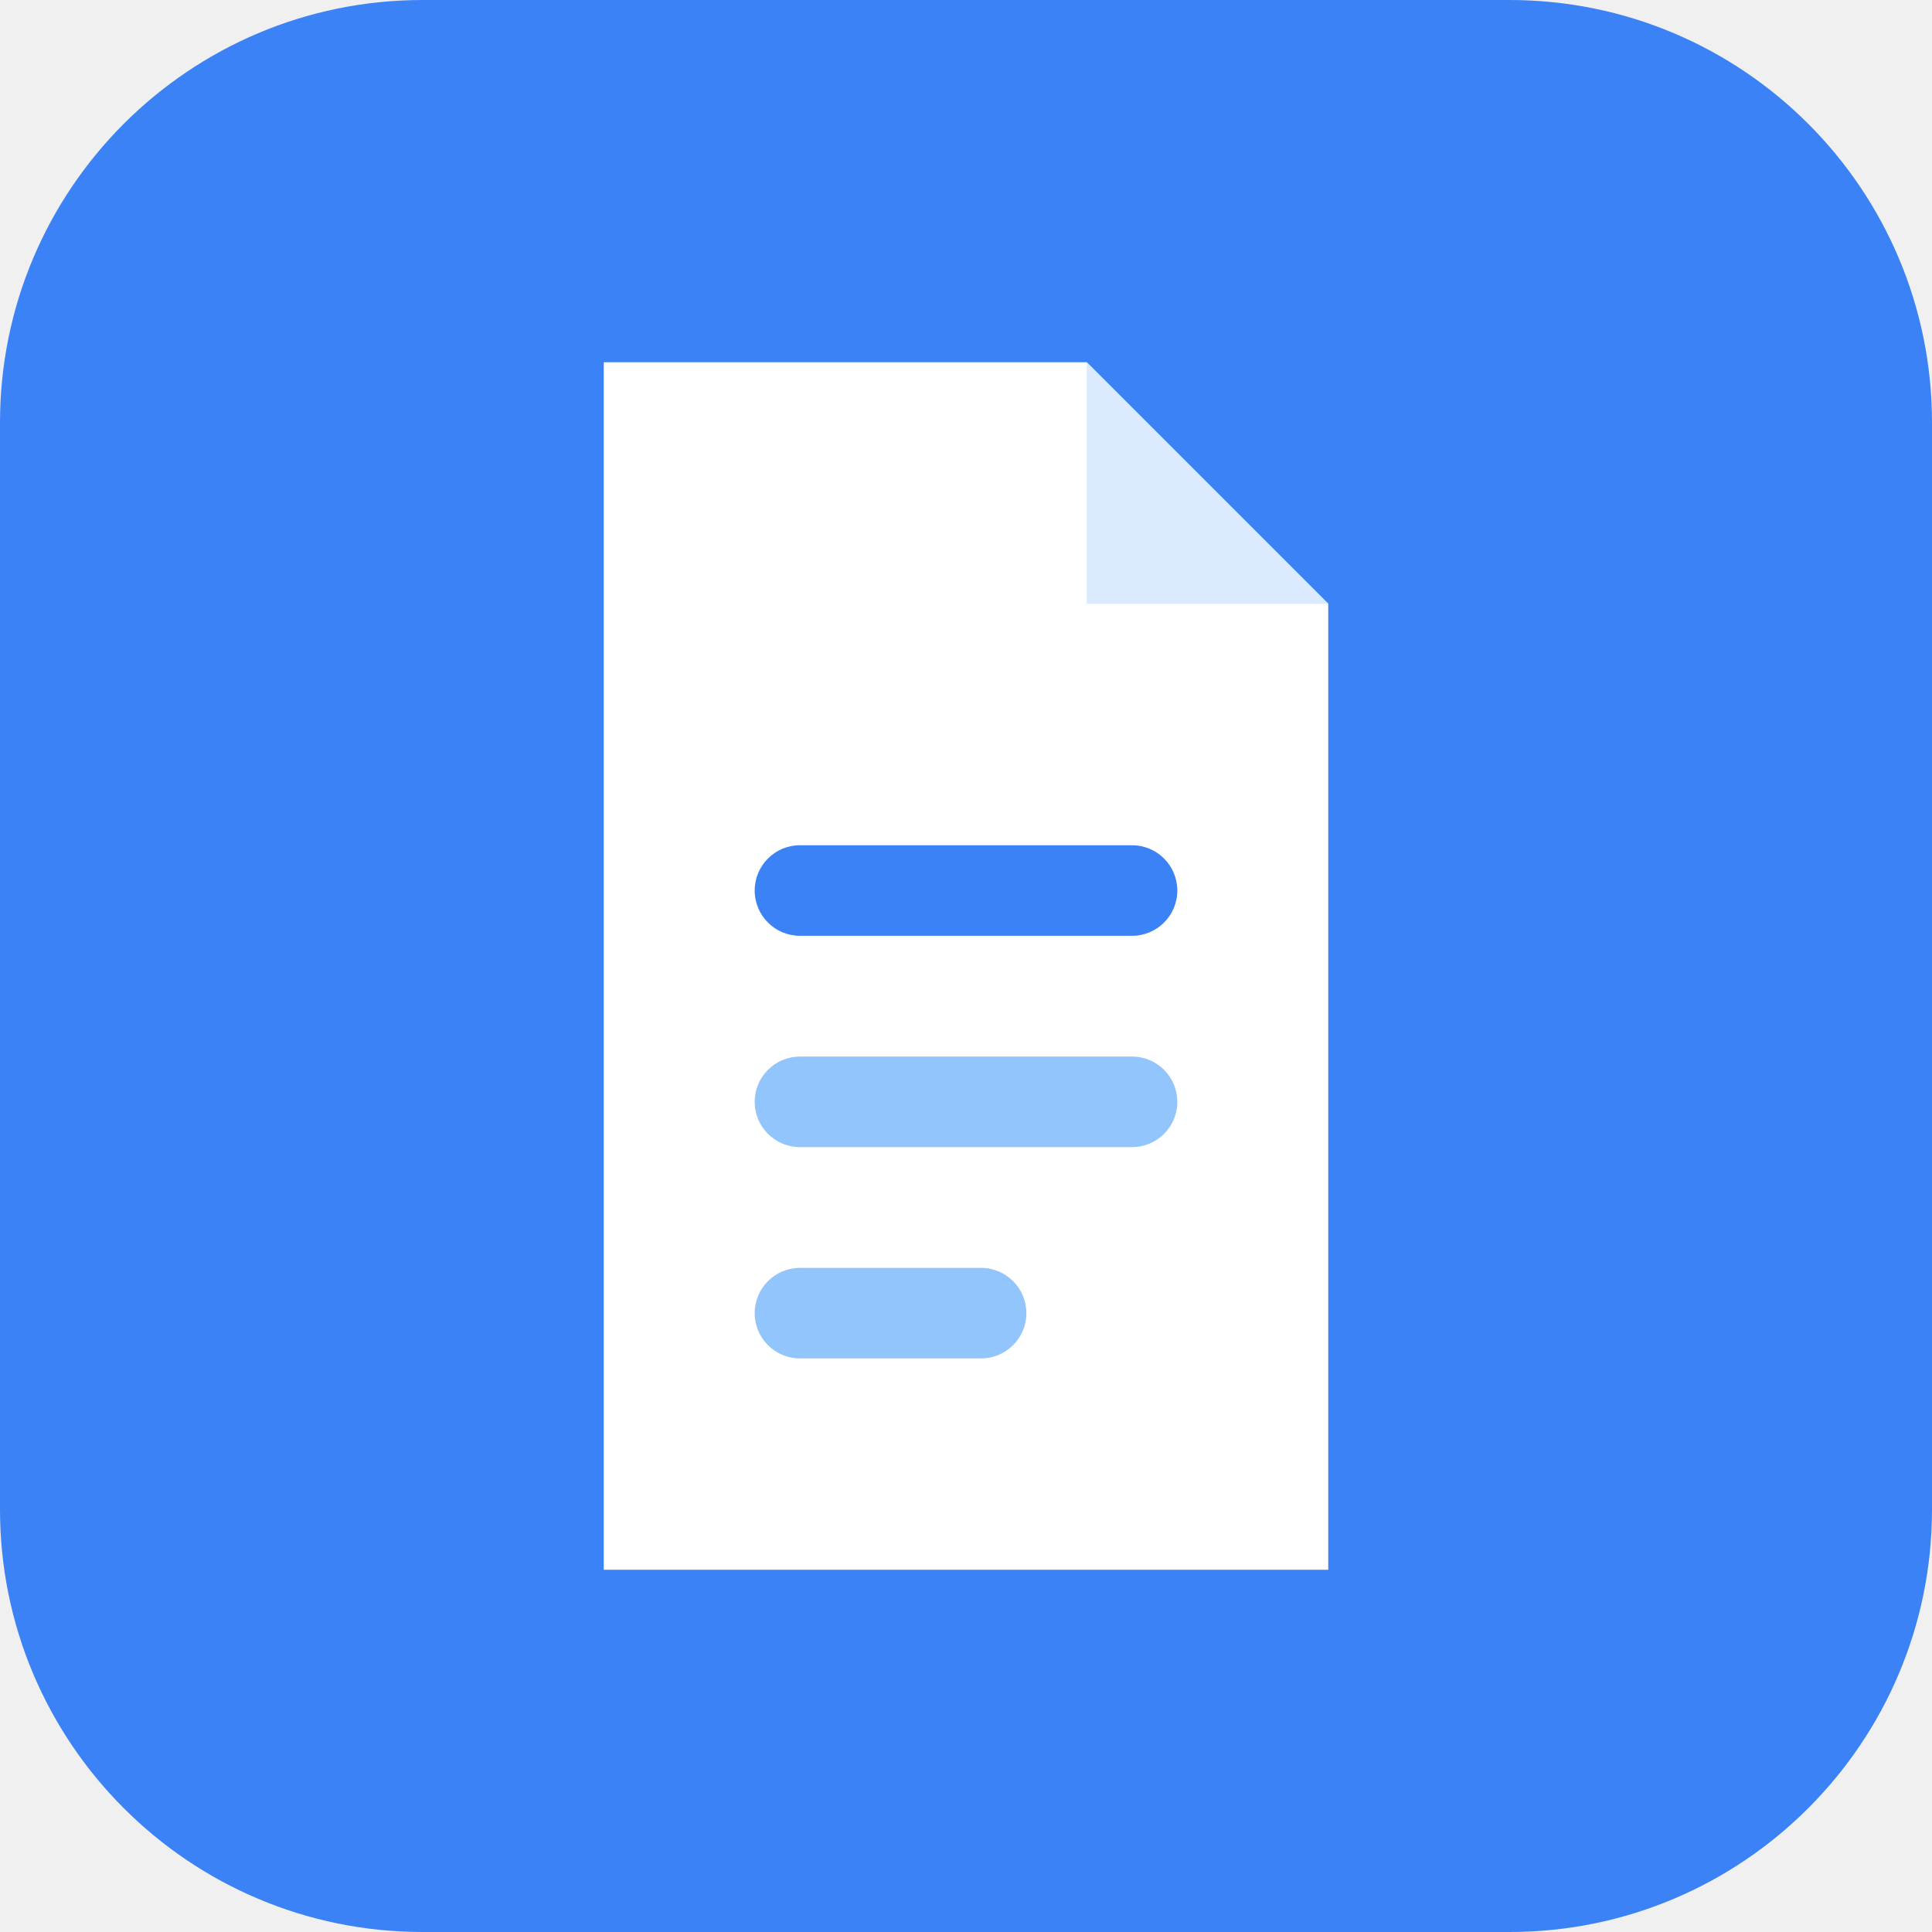
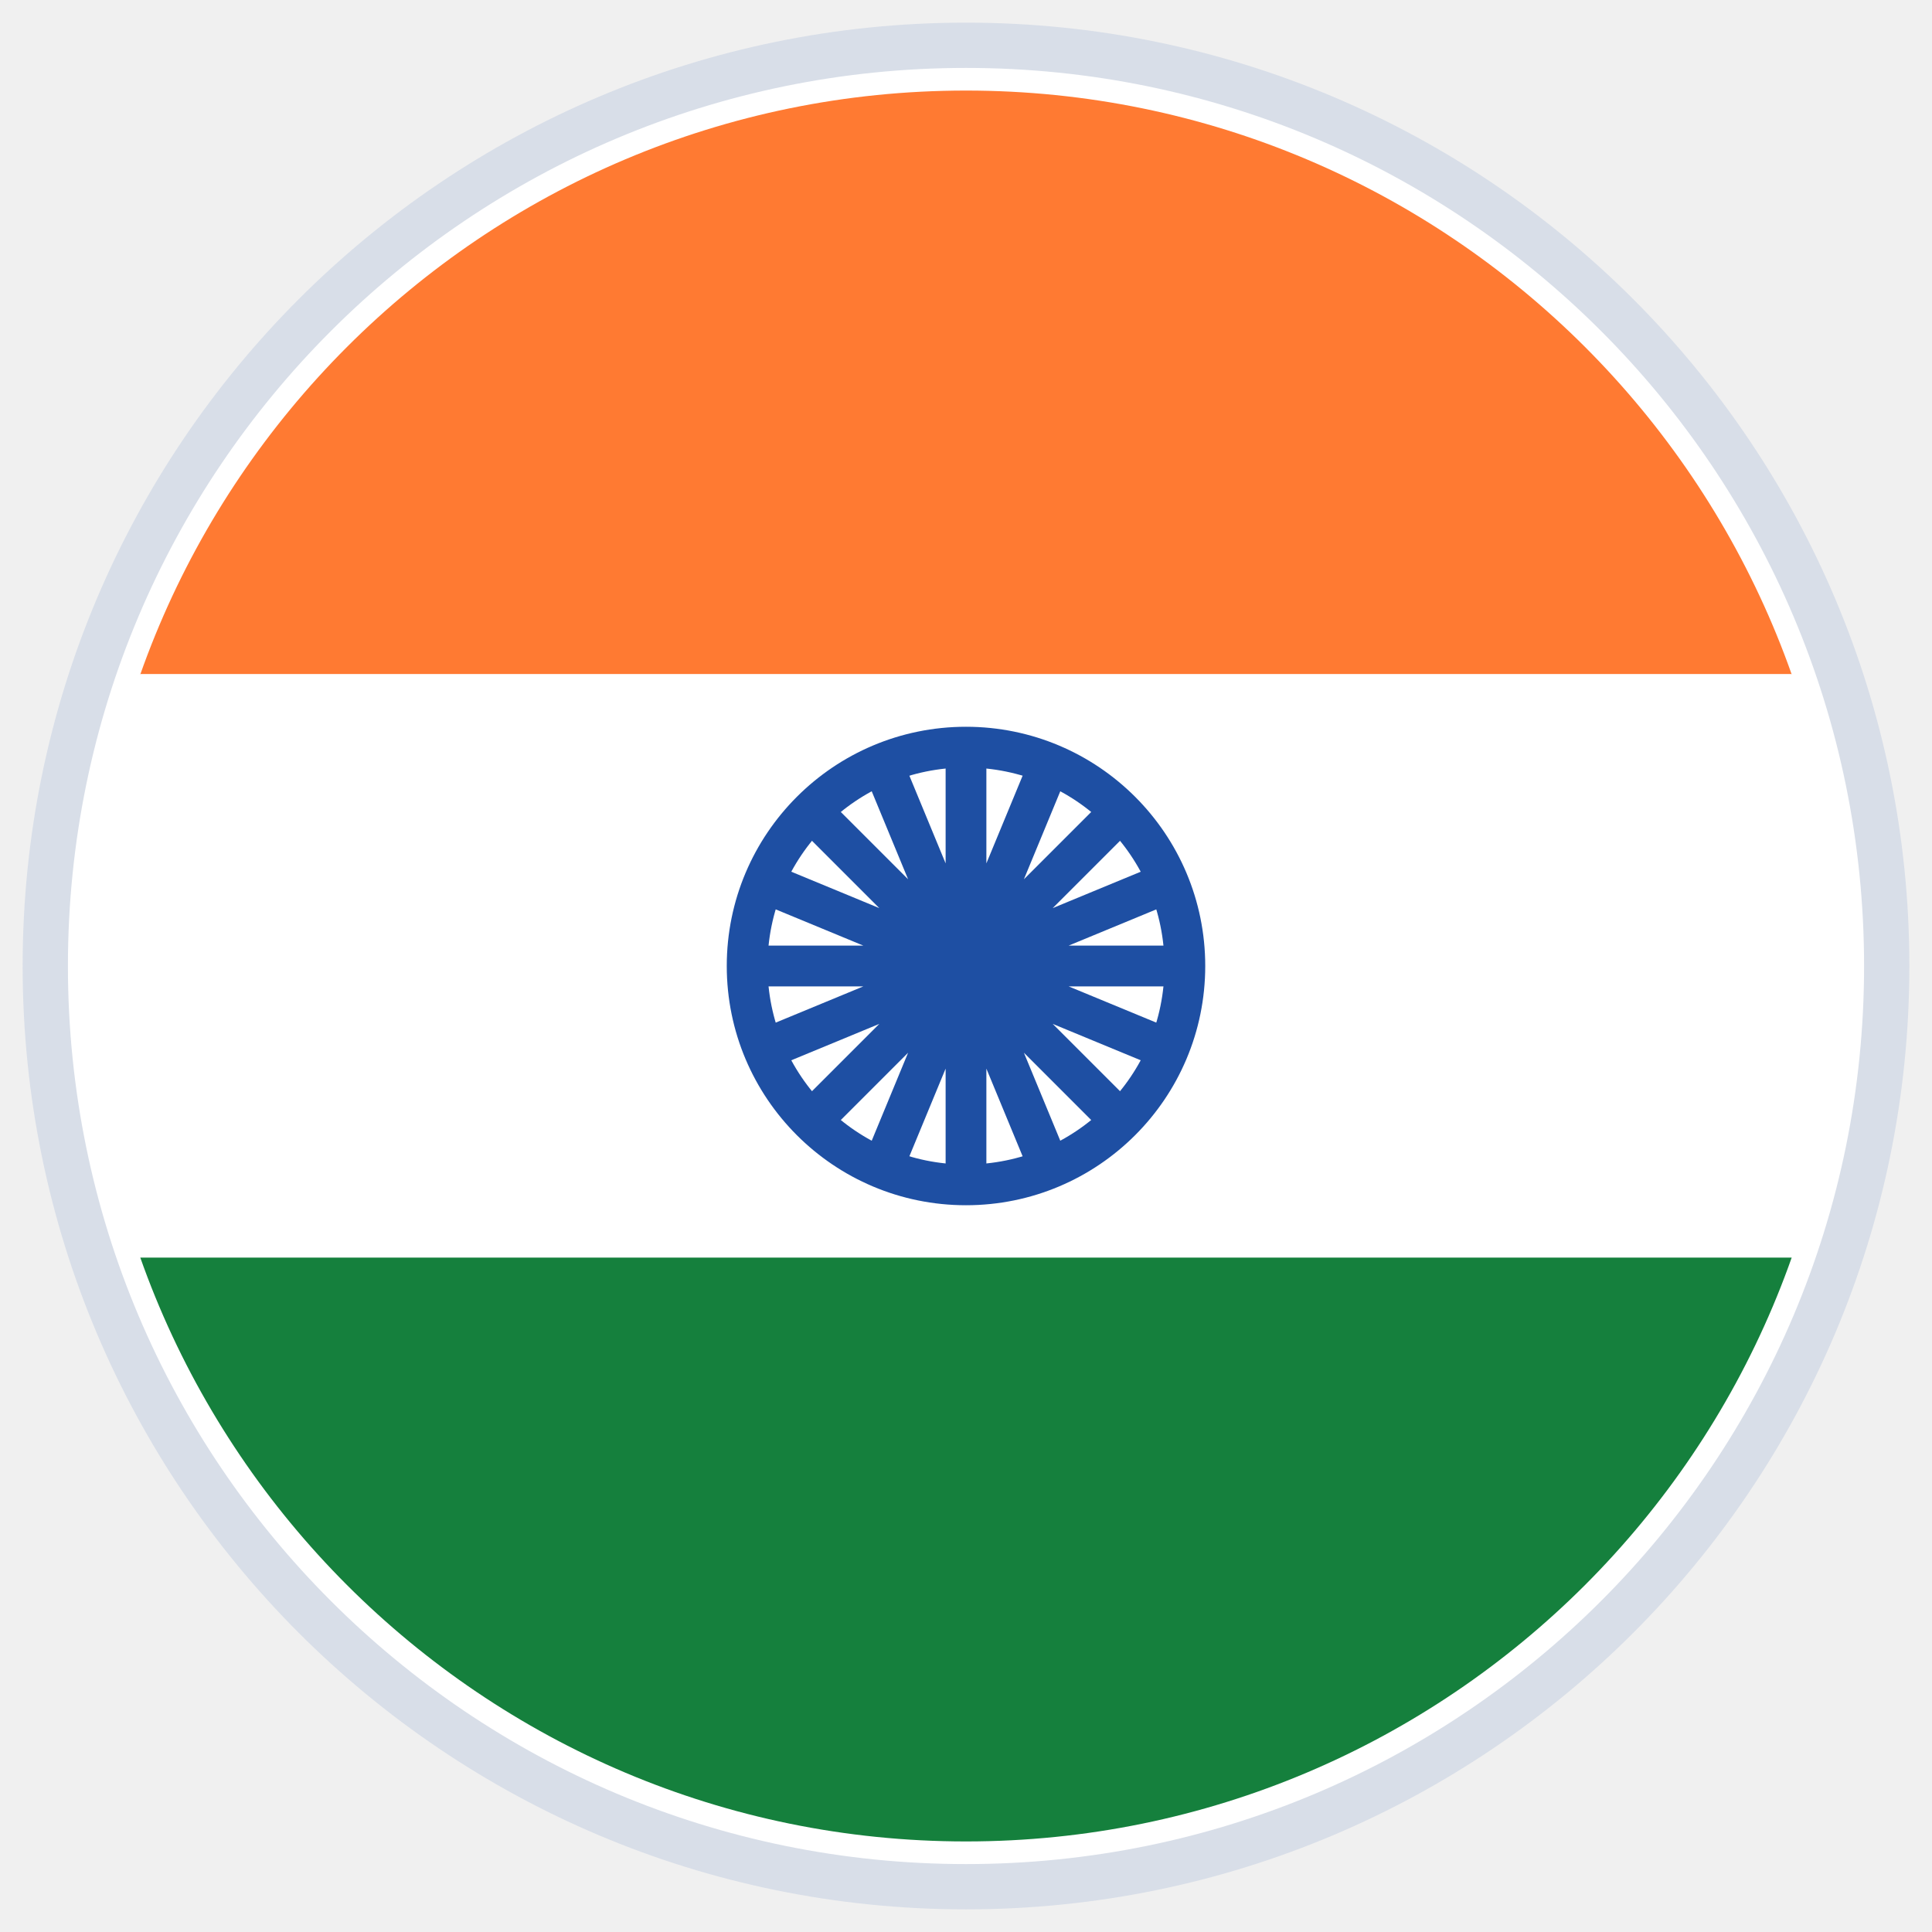
<svg xmlns="http://www.w3.org/2000/svg" viewBox="0 0 64 64">
-   <rect width="64" height="64" rx="14" fill="#3b82f6" />
-   <path d="M20 12h16l8 8v32H20z" fill="#fff" />
-   <path d="M36 12v8h8" fill="#dbeafe" />
-   <rect x="25" y="28" width="14" height="3" rx="1.5" fill="#3b82f6" />
-   <rect x="25" y="35" width="14" height="3" rx="1.5" fill="#93c5fd" />
-   <rect x="25" y="42" width="9" height="3" rx="1.5" fill="#93c5fd" />
+   <defs>
+     <clipPath id="circle">
+       <circle cx="32" cy="32" r="29" />
+     </clipPath>
+   </defs>
+   <circle cx="32" cy="32" r="30.5" fill="#fff" stroke="#d8dee8" stroke-width="1.5" />
+   <g clip-path="url(#circle)">
+     <path fill="#ff7a32" d="M3 3h58v19.34H3z" />
+     <path fill="#fff" d="M3 22.33h58v19.34H3z" />
+     <path fill="#15803d" d="M3 41.66h58V61H3z" />
+   </g>
+   <g fill="none" stroke="#1e4fa3" stroke-width="1.35">
+     <circle cx="32" cy="32" r="7.25" />
+     <path d="M32 24.75v14.5M24.75 32h14.5M26.87 26.87l10.26 10.26M37.13 26.87 26.87 37.13M29.23 25.3l5.54 13.4M25.3 29.23l13.4 5.54M34.77 25.3l-5.54 13.4M38.7 29.23l-13.4 5.54" />
+   </g>
+   <circle cx="32" cy="32" r="1.35" fill="#1e4fa3" />
</svg>
